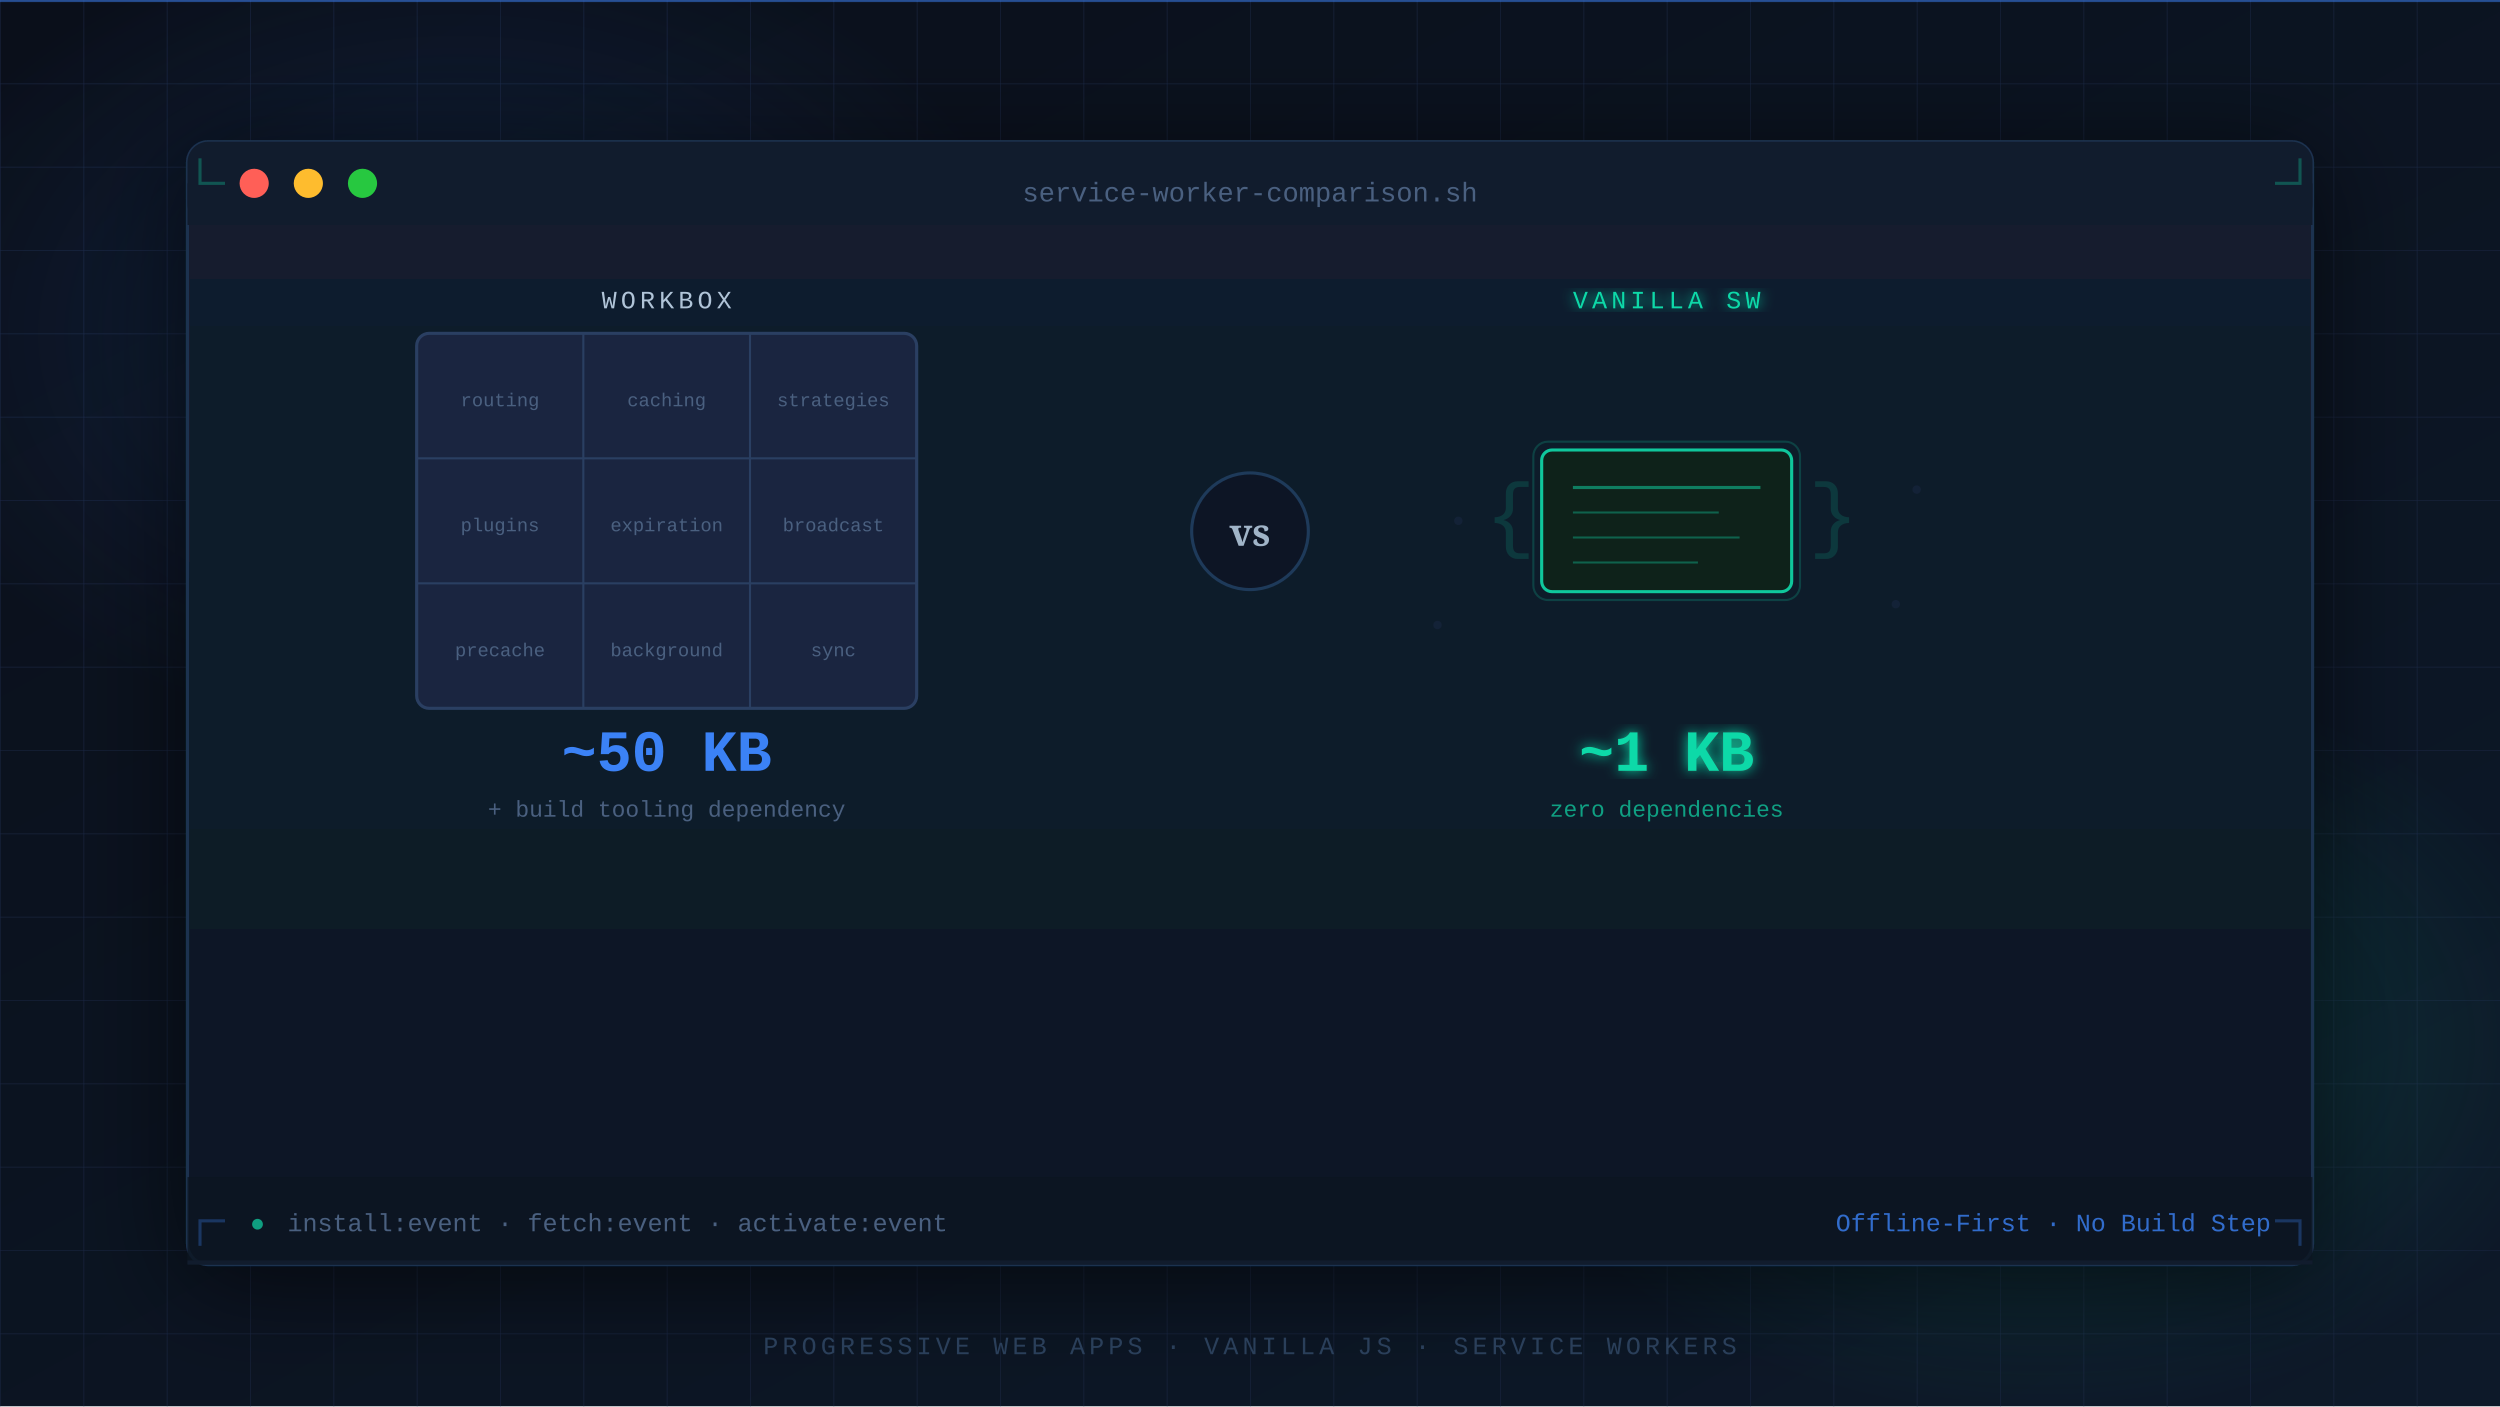
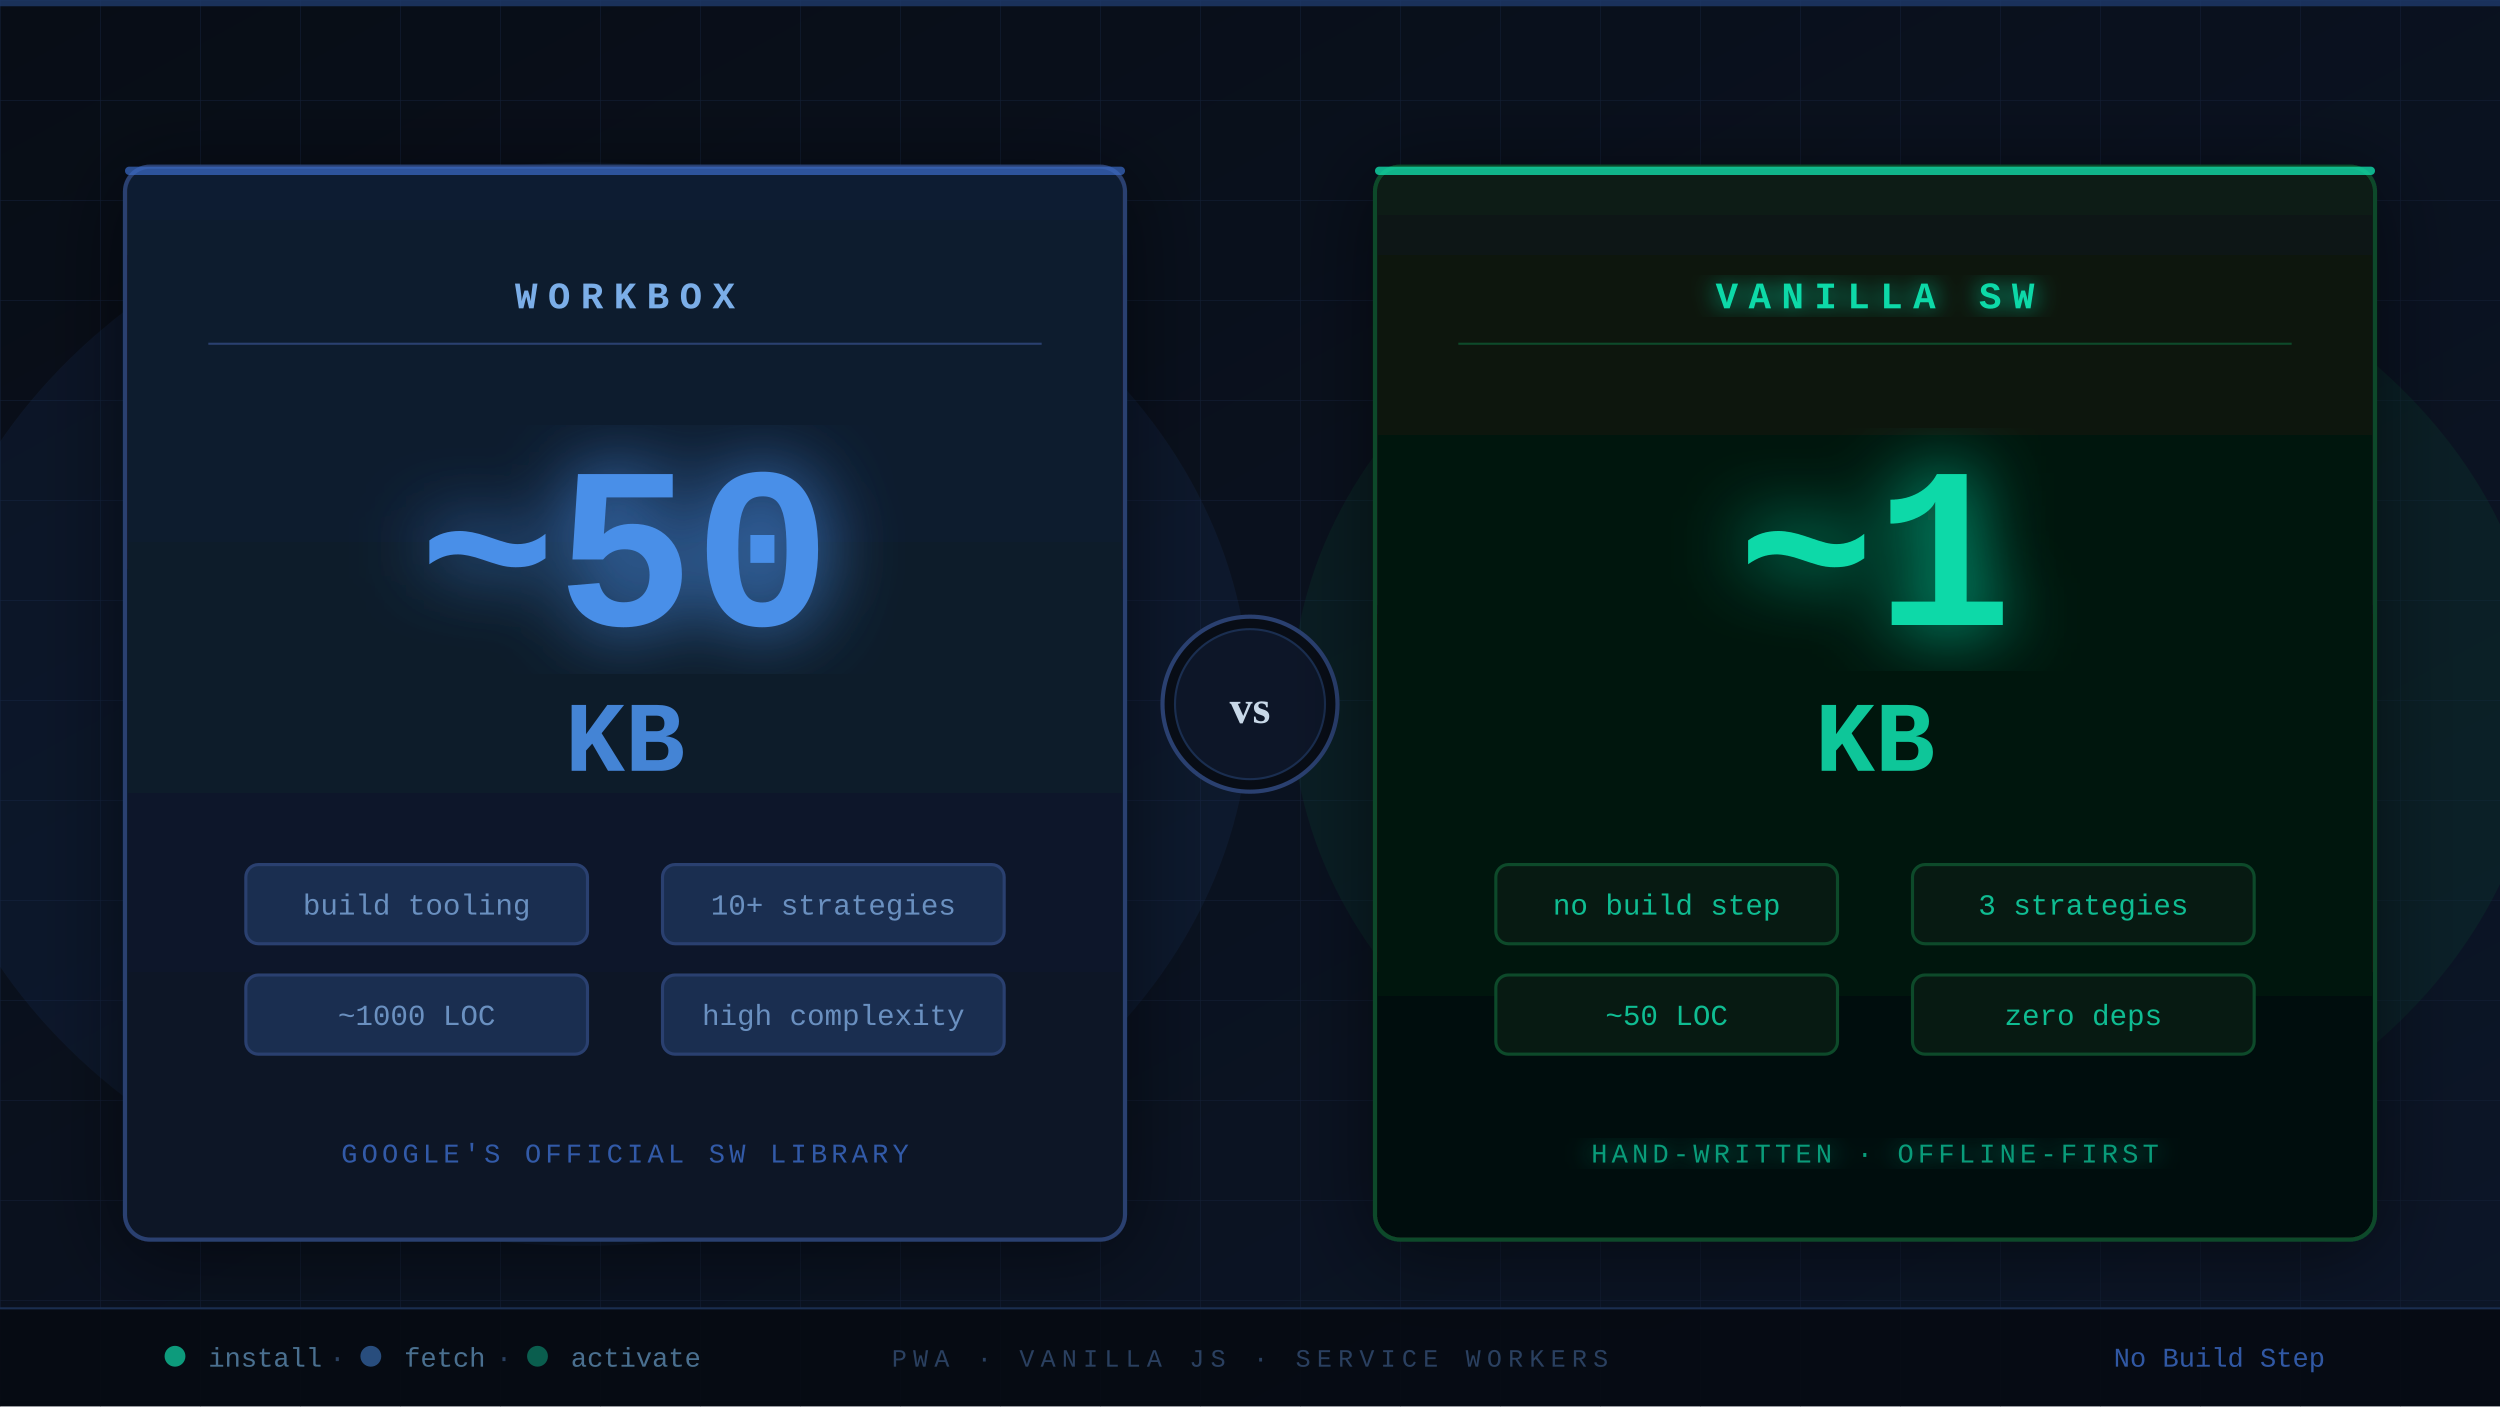
<svg xmlns="http://www.w3.org/2000/svg" width="1200" height="675" viewBox="0 0 1200 675">
  <defs>
-     <linearGradient id="bgGrad" x1="0%" y1="0%" x2="100%" y2="100%">
-       <stop offset="0%" stop-color="#0A0F1A" stop-opacity="1" />
-       <stop offset="100%" stop-color="#0D1929" stop-opacity="1" />
+     <linearGradient id="bg" x1="0%" y1="0%" x2="100%" y2="100%">
+       <stop offset="0%" stop-color="#080D16" />
+       <stop offset="100%" stop-color="#0C1628" />
    </linearGradient>
-     <linearGradient id="cardGrad" x1="0%" y1="0%" x2="0%" y2="100%">
-       <stop offset="0%" stop-color="#121D2E" stop-opacity="1" />
-       <stop offset="100%" stop-color="#0E1825" stop-opacity="1" />
+     <linearGradient id="leftCard" x1="0%" y1="0%" x2="0%" y2="100%">
+       <stop offset="0%" stop-color="#111D30" />
+       <stop offset="100%" stop-color="#0D1726" />
    </linearGradient>
-     <radialGradient id="mintGlow" cx="50%" cy="50%" r="50%">
-       <stop offset="0%" stop-color="#10D9A8" stop-opacity="0.18" />
-       <stop offset="100%" stop-color="#10D9A8" stop-opacity="0" />
-     </radialGradient>
-     <radialGradient id="blueGlow" cx="50%" cy="50%" r="50%">
-       <stop offset="0%" stop-color="#3B82F6" stop-opacity="0.15" />
-       <stop offset="100%" stop-color="#3B82F6" stop-opacity="0" />
-     </radialGradient>
-     <pattern id="grid" width="40" height="40" patternUnits="userSpaceOnUse">
-       <path d="M 40 0 L 0 0 0 40" fill="none" stroke="#1A2744" stroke-width="0.5" />
+     <linearGradient id="rightCard" x1="0%" y1="0%" x2="0%" y2="100%">
+       <stop offset="0%" stop-color="#071A12" />
+       <stop offset="100%" stop-color="#050F0C" />
+     </linearGradient>
+     <pattern id="grid" width="48" height="48" patternUnits="userSpaceOnUse">
+       <path d="M 48 0 L 0 0 0 48" fill="none" stroke="#131F35" stroke-width="0.6" />
    </pattern>
-     <filter id="cardShadow" x="-10%" y="-10%" width="120%" height="130%">
-       <feDropShadow dx="0" dy="8" stdDeviation="24" flood-color="#000" flood-opacity="0.6" />
-     </filter>
-     <filter id="mintGlowFilter" x="-20%" y="-20%" width="140%" height="140%">
-       <feGaussianBlur stdDeviation="3" result="blur" />
+     <filter id="blueGlow" x="-30%" y="-30%" width="160%" height="160%">
+       <feGaussianBlur stdDeviation="18" result="blur" />
      <feMerge>
        <feMergeNode in="blur" />
        <feMergeNode in="SourceGraphic" />
      </feMerge>
    </filter>
-     <filter id="textGlow">
-       <feGaussianBlur stdDeviation="4" result="blur" />
+     <filter id="mintGlow" x="-30%" y="-30%" width="160%" height="160%">
+       <feGaussianBlur stdDeviation="18" result="blur" />
+       <feMerge>
+         <feMergeNode in="blur" />
+         <feMergeNode in="SourceGraphic" />
+       </feMerge>
+     </filter>
+     <filter id="softShadow">
+       <feDropShadow dx="0" dy="6" stdDeviation="20" flood-color="#000" flood-opacity="0.5" />
+     </filter>
+     <filter id="labelGlow" x="-10%" y="-30%" width="120%" height="160%">
+       <feGaussianBlur stdDeviation="6" result="blur" />
      <feMerge>
        <feMergeNode in="blur" />
        <feMergeNode in="SourceGraphic" />
      </feMerge>
    </filter>
  </defs>
-   <rect width="1200" height="675" fill="url(#bgGrad)" />
+   <rect width="1200" height="675" fill="url(#bg)" />
  <rect width="1200" height="675" fill="url(#grid)" />
-   <ellipse cx="220" cy="160" rx="280" ry="200" fill="url(#blueGlow)" />
-   <ellipse cx="980" cy="500" rx="260" ry="180" fill="url(#mintGlow)" />
-   <line x1="0" y1="0" x2="1200" y2="0" stroke="#3B82F6" stroke-width="2" opacity="0.5" />
-   <rect x="90" y="68" width="1020" height="539" rx="10" ry="10" fill="url(#cardGrad)" stroke="#1E3050" stroke-width="1.5" filter="url(#cardShadow)" />
-   <rect x="90" y="68" width="1020" height="40" rx="10" ry="10" fill="#111C2D" />
-   <rect x="90" y="88" width="1020" height="20" fill="#111C2D" />
-   <circle cx="122" cy="88" r="7" fill="#FF5F57" />
-   <circle cx="148" cy="88" r="7" fill="#FEBC2E" />
-   <circle cx="174" cy="88" r="7" fill="#27C840" />
-   <text x="600" y="93" font-family="Courier New, Courier, monospace" font-size="13" fill="#4A6080" text-anchor="middle" dominant-baseline="middle">service-worker-comparison.sh</text>
-   <g transform="translate(160, 160)">
-     <text x="160" y="-12" font-family="Courier New, Courier, monospace" font-size="12" fill="#B0C4D8" text-anchor="middle" letter-spacing="2">WORKBOX</text>
-     <rect x="40" y="0" width="240" height="180" rx="6" fill="#1A2540" stroke="#2A3F62" stroke-width="1.5" />
-     <line x1="40" y1="60" x2="280" y2="60" stroke="#2A3F62" stroke-width="1" />
-     <line x1="40" y1="120" x2="280" y2="120" stroke="#2A3F62" stroke-width="1" />
-     <line x1="120" y1="0" x2="120" y2="180" stroke="#2A3F62" stroke-width="1" />
-     <line x1="200" y1="0" x2="200" y2="180" stroke="#2A3F62" stroke-width="1" />
-     <text x="80" y="35" font-family="Courier New, Courier, monospace" font-size="9" fill="#4A6080" text-anchor="middle">routing</text>
-     <text x="160" y="35" font-family="Courier New, Courier, monospace" font-size="9" fill="#4A6080" text-anchor="middle">caching</text>
-     <text x="240" y="35" font-family="Courier New, Courier, monospace" font-size="9" fill="#4A6080" text-anchor="middle">strategies</text>
-     <text x="80" y="95" font-family="Courier New, Courier, monospace" font-size="9" fill="#4A6080" text-anchor="middle">plugins</text>
-     <text x="160" y="95" font-family="Courier New, Courier, monospace" font-size="9" fill="#4A6080" text-anchor="middle">expiration</text>
-     <text x="240" y="95" font-family="Courier New, Courier, monospace" font-size="9" fill="#4A6080" text-anchor="middle">broadcast</text>
-     <text x="80" y="155" font-family="Courier New, Courier, monospace" font-size="9" fill="#4A6080" text-anchor="middle">precache</text>
-     <text x="160" y="155" font-family="Courier New, Courier, monospace" font-size="9" fill="#4A6080" text-anchor="middle">background</text>
-     <text x="240" y="155" font-family="Courier New, Courier, monospace" font-size="9" fill="#4A6080" text-anchor="middle">sync</text>
-     <text x="160" y="210" font-family="Courier New, Courier, monospace" font-size="28" fill="#3B82F6" text-anchor="middle" font-weight="bold">~50 KB</text>
-     <text x="160" y="232" font-family="Courier New, Courier, monospace" font-size="11" fill="#4A6080" text-anchor="middle">+ build tooling dependency</text>
-   </g>
-   <circle cx="600" cy="255" r="28" fill="#0D1525" stroke="#1E3A5A" stroke-width="1.5" />
-   <text x="600" y="262" font-family="Georgia, serif" font-size="18" fill="#A0B4C8" text-anchor="middle" font-weight="bold">vs</text>
-   <g transform="translate(640, 160)">
-     <text x="160" y="-12" font-family="Courier New, Courier, monospace" font-size="12" fill="#10D9A8" text-anchor="middle" letter-spacing="2" filter="url(#mintGlowFilter)">VANILLA SW</text>
-     <rect x="100" y="56" width="120" height="68" rx="5" fill="#0E2218" stroke="#10D9A8" stroke-width="1.5" opacity="0.9" />
-     <line x1="115" y1="74" x2="205" y2="74" stroke="#10D9A8" stroke-width="1.5" opacity="0.5" />
-     <line x1="115" y1="86" x2="185" y2="86" stroke="#10D9A8" stroke-width="1" opacity="0.35" />
-     <line x1="115" y1="98" x2="195" y2="98" stroke="#10D9A8" stroke-width="1" opacity="0.35" />
-     <line x1="115" y1="110" x2="175" y2="110" stroke="#10D9A8" stroke-width="1" opacity="0.35" />
-     <rect x="96" y="52" width="128" height="76" rx="7" fill="none" stroke="#10D9A8" stroke-width="1" opacity="0.2" />
-     <circle cx="60" cy="90" r="2" fill="#1A2744" opacity="0.5" />
-     <circle cx="280" cy="75" r="2" fill="#1A2744" opacity="0.5" />
-     <circle cx="270" cy="130" r="2" fill="#1A2744" opacity="0.5" />
-     <circle cx="50" cy="140" r="2" fill="#1A2744" opacity="0.5" />
-     <text x="85" y="100" font-family="Courier New, Courier, monospace" font-size="40" fill="#10D9A8" opacity="0.15" text-anchor="middle">{</text>
-     <text x="240" y="100" font-family="Courier New, Courier, monospace" font-size="40" fill="#10D9A8" opacity="0.15" text-anchor="middle">}</text>
-     <text x="160" y="210" font-family="Courier New, Courier, monospace" font-size="28" fill="#10D9A8" text-anchor="middle" font-weight="bold" filter="url(#mintGlowFilter)">~1 KB</text>
-     <text x="160" y="232" font-family="Courier New, Courier, monospace" font-size="11" fill="#10D9A8" text-anchor="middle" opacity="0.7">zero dependencies</text>
-   </g>
-   <rect x="90" y="565" width="1020" height="42" rx="0" fill="#0B1520" opacity="0.8" />
-   <rect x="90" y="605" width="1020" height="2" rx="0" fill="#111C2D" />
-   <text x="120" y="591" font-family="Courier New, Courier, monospace" font-size="12" fill="#10D9A8" opacity="0.7">●</text>
-   <text x="138" y="591" font-family="Courier New, Courier, monospace" font-size="12" fill="#4A6080">install:event · fetch:event · activate:event</text>
-   <text x="1090" y="591" font-family="Courier New, Courier, monospace" font-size="12" fill="#3B82F6" text-anchor="end" opacity="0.8">Offline-First  ·  No Build Step</text>
-   <path d="M 96 76 L 96 88 L 108 88" fill="none" stroke="#10D9A8" stroke-width="1.5" opacity="0.3" />
-   <path d="M 1104 76 L 1104 88 L 1092 88" fill="none" stroke="#10D9A8" stroke-width="1.5" opacity="0.3" />
-   <path d="M 96 598 L 96 586 L 108 586" fill="none" stroke="#3B82F6" stroke-width="1.5" opacity="0.3" />
-   <path d="M 1104 598 L 1104 586 L 1092 586" fill="none" stroke="#3B82F6" stroke-width="1.5" opacity="0.3" />
-   <text x="600" y="650" font-family="Courier New, Courier, monospace" font-size="12" fill="#2A3F5A" text-anchor="middle" letter-spacing="2">PROGRESSIVE WEB APPS · VANILLA JS · SERVICE WORKERS</text>
+   <ellipse cx="280" cy="338" rx="320" ry="260" fill="#1E3A6A" opacity="0.18" />
+   <ellipse cx="920" cy="338" rx="300" ry="240" fill="#0A4A30" opacity="0.22" />
+   <rect x="0" y="0" width="1200" height="3" fill="#1E3A6A" opacity="0.8" />
+   <rect x="60" y="80" width="480" height="515" rx="12" fill="url(#leftCard)" stroke="#2A4070" stroke-width="2" filter="url(#softShadow)" />
+   <rect x="60" y="80" width="480" height="4" rx="2" fill="#3B6BC8" opacity="0.7" />
+   <text x="300" y="148" font-family="Courier New, Courier, monospace" font-size="18" font-weight="bold" fill="#7BAEE8" text-anchor="middle" letter-spacing="5">WORKBOX</text>
+   <line x1="100" y1="165" x2="500" y2="165" stroke="#2A4070" stroke-width="1" />
+   <text x="300" y="300" font-family="Courier New, Courier, monospace" font-size="110" font-weight="bold" fill="#4A8FE8" text-anchor="middle" filter="url(#blueGlow)">~50</text>
+   <text x="300" y="370" font-family="Courier New, Courier, monospace" font-size="48" font-weight="bold" fill="#4A8FE8" text-anchor="middle" opacity="0.9">KB</text>
+   <rect x="118" y="415" width="164" height="38" rx="6" fill="#1A2E50" stroke="#2A4070" stroke-width="1.5" />
+   <text x="200" y="439" font-family="Courier New, Courier, monospace" font-size="14" fill="#6A90C0" text-anchor="middle">build tooling</text>
+   <rect x="318" y="415" width="164" height="38" rx="6" fill="#1A2E50" stroke="#2A4070" stroke-width="1.5" />
+   <text x="400" y="439" font-family="Courier New, Courier, monospace" font-size="14" fill="#6A90C0" text-anchor="middle">10+ strategies</text>
+   <rect x="118" y="468" width="164" height="38" rx="6" fill="#1A2E50" stroke="#2A4070" stroke-width="1.5" />
+   <text x="200" y="492" font-family="Courier New, Courier, monospace" font-size="14" fill="#6A90C0" text-anchor="middle">~1000 LOC</text>
+   <rect x="318" y="468" width="164" height="38" rx="6" fill="#1A2E50" stroke="#2A4070" stroke-width="1.5" />
+   <text x="400" y="492" font-family="Courier New, Courier, monospace" font-size="14" fill="#6A90C0" text-anchor="middle">high complexity</text>
+   <text x="300" y="558" font-family="Courier New, Courier, monospace" font-size="13" fill="#3B6BC8" text-anchor="middle" opacity="0.8" letter-spacing="2">GOOGLE'S OFFICIAL SW LIBRARY</text>
+   <circle cx="600" cy="338" r="42" fill="#080D16" stroke="#2A4070" stroke-width="2" />
+   <circle cx="600" cy="338" r="36" fill="#0D1628" stroke="#1A2E50" stroke-width="1" />
+   <text x="600" y="347" font-family="Georgia, Times New Roman, serif" font-size="22" font-weight="bold" fill="#C8D8E8" text-anchor="middle">vs</text>
+   <rect x="660" y="80" width="480" height="515" rx="12" fill="url(#rightCard)" stroke="#0D4A2A" stroke-width="2" filter="url(#softShadow)" />
+   <rect x="660" y="80" width="480" height="4" rx="2" fill="#10D9A8" opacity="0.8" />
+   <text x="900" y="148" font-family="Courier New, Courier, monospace" font-size="18" font-weight="bold" fill="#10D9A8" text-anchor="middle" letter-spacing="5" filter="url(#labelGlow)">VANILLA SW</text>
+   <line x1="700" y1="165" x2="1100" y2="165" stroke="#0D4A2A" stroke-width="1" />
+   <text x="900" y="300" font-family="Courier New, Courier, monospace" font-size="110" font-weight="bold" fill="#10D9A8" text-anchor="middle" filter="url(#mintGlow)">~1</text>
+   <text x="900" y="370" font-family="Courier New, Courier, monospace" font-size="48" font-weight="bold" fill="#10D9A8" text-anchor="middle" opacity="0.9">KB</text>
+   <rect x="718" y="415" width="164" height="38" rx="6" fill="#071A12" stroke="#0D4A2A" stroke-width="1.5" />
+   <text x="800" y="439" font-family="Courier New, Courier, monospace" font-size="14" fill="#10D9A8" text-anchor="middle" opacity="0.85">no build step</text>
+   <rect x="918" y="415" width="164" height="38" rx="6" fill="#071A12" stroke="#0D4A2A" stroke-width="1.5" />
+   <text x="1000" y="439" font-family="Courier New, Courier, monospace" font-size="14" fill="#10D9A8" text-anchor="middle" opacity="0.85">3 strategies</text>
+   <rect x="718" y="468" width="164" height="38" rx="6" fill="#071A12" stroke="#0D4A2A" stroke-width="1.5" />
+   <text x="800" y="492" font-family="Courier New, Courier, monospace" font-size="14" fill="#10D9A8" text-anchor="middle" opacity="0.85">~50 LOC</text>
+   <rect x="918" y="468" width="164" height="38" rx="6" fill="#071A12" stroke="#0D4A2A" stroke-width="1.5" />
+   <text x="1000" y="492" font-family="Courier New, Courier, monospace" font-size="14" fill="#10D9A8" text-anchor="middle" opacity="0.85">zero deps</text>
+   <text x="900" y="558" font-family="Courier New, Courier, monospace" font-size="13" fill="#10D9A8" text-anchor="middle" opacity="0.7" letter-spacing="2" filter="url(#labelGlow)">HAND-WRITTEN · OFFLINE-FIRST</text>
+   <rect x="0" y="628" width="1200" height="47" fill="#060A12" opacity="0.9" />
+   <line x1="0" y1="628" x2="1200" y2="628" stroke="#1A2E50" stroke-width="1" />
+   <circle cx="84" cy="651" r="5" fill="#10D9A8" opacity="0.7" />
+   <text x="100" y="656" font-family="Courier New, Courier, monospace" font-size="13" fill="#4A7090">install</text>
+   <text x="158" y="656" font-family="Courier New, Courier, monospace" font-size="13" fill="#2A4060">·</text>
+   <circle cx="178" cy="651" r="5" fill="#4A8FE8" opacity="0.5" />
+   <text x="194" y="656" font-family="Courier New, Courier, monospace" font-size="13" fill="#4A7090">fetch</text>
+   <text x="238" y="656" font-family="Courier New, Courier, monospace" font-size="13" fill="#2A4060">·</text>
+   <circle cx="258" cy="651" r="5" fill="#10D9A8" opacity="0.4" />
+   <text x="274" y="656" font-family="Courier New, Courier, monospace" font-size="13" fill="#4A7090">activate</text>
+   <text x="600" y="656" font-family="Courier New, Courier, monospace" font-size="12" fill="#2A4060" text-anchor="middle" letter-spacing="3">PWA · VANILLA JS · SERVICE WORKERS</text>
+   <text x="1116" y="656" font-family="Courier New, Courier, monospace" font-size="13" fill="#3B6BC8" text-anchor="end" opacity="0.8">No Build Step</text>
</svg>
